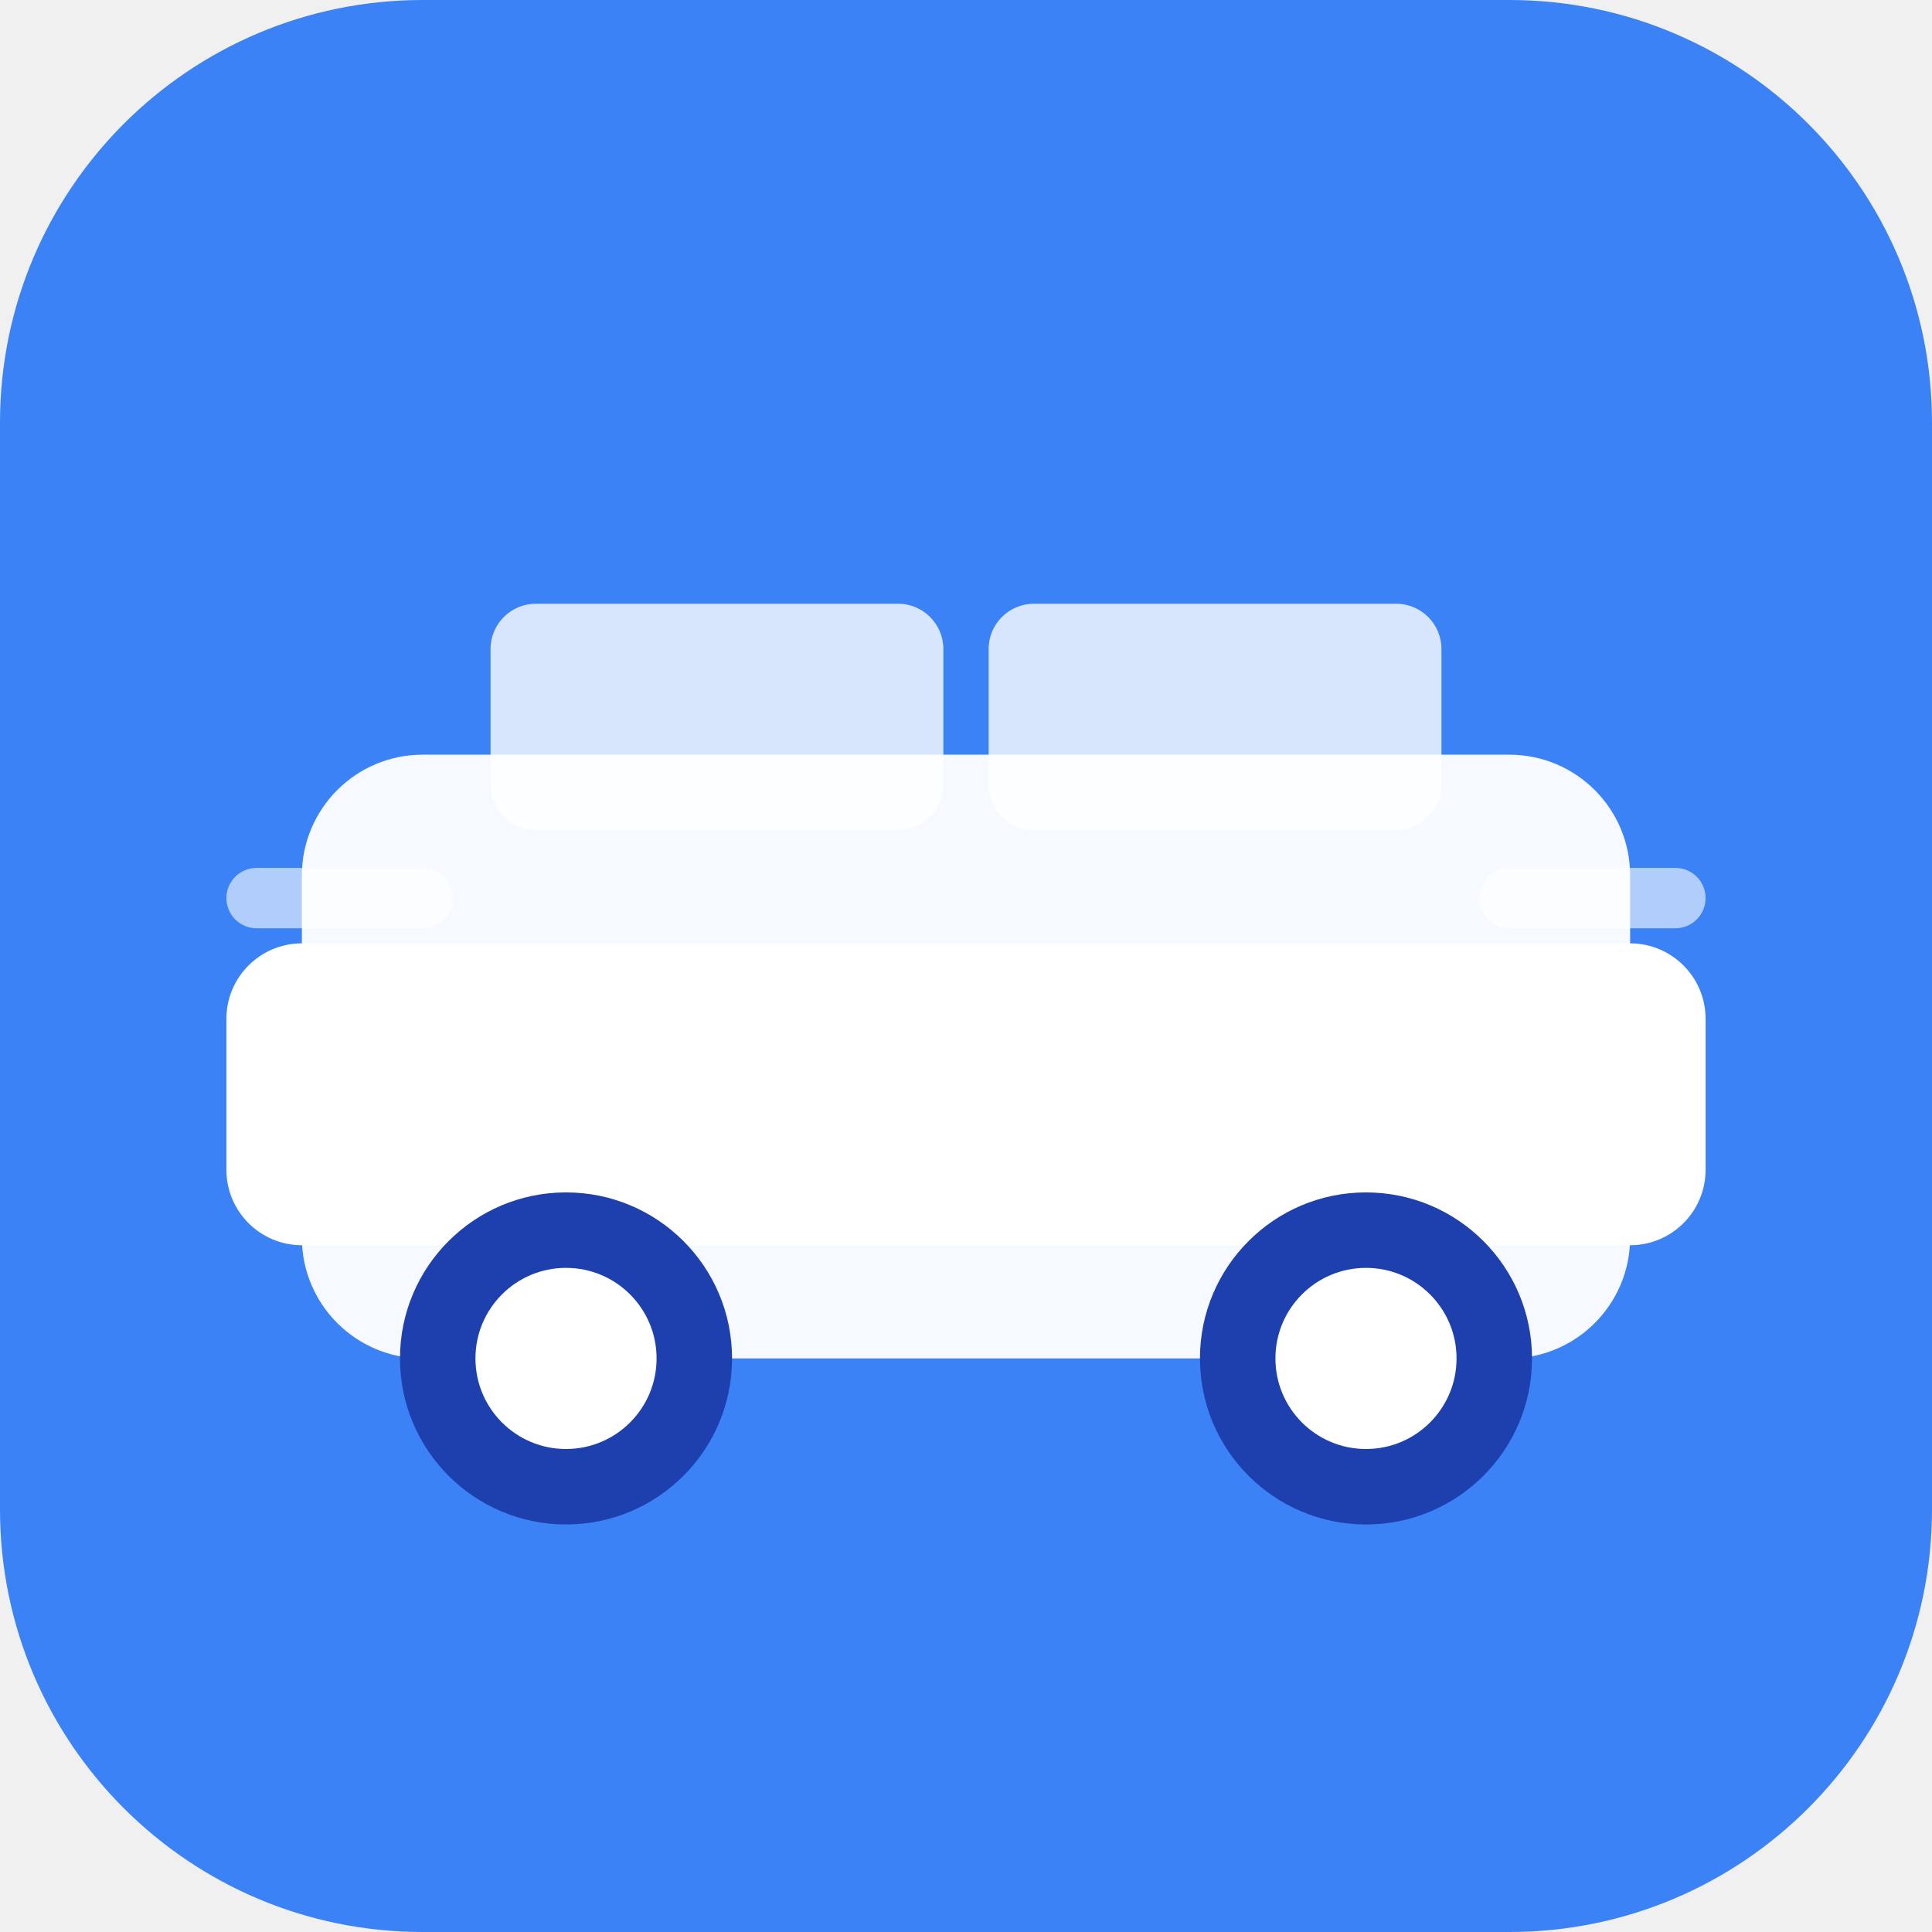
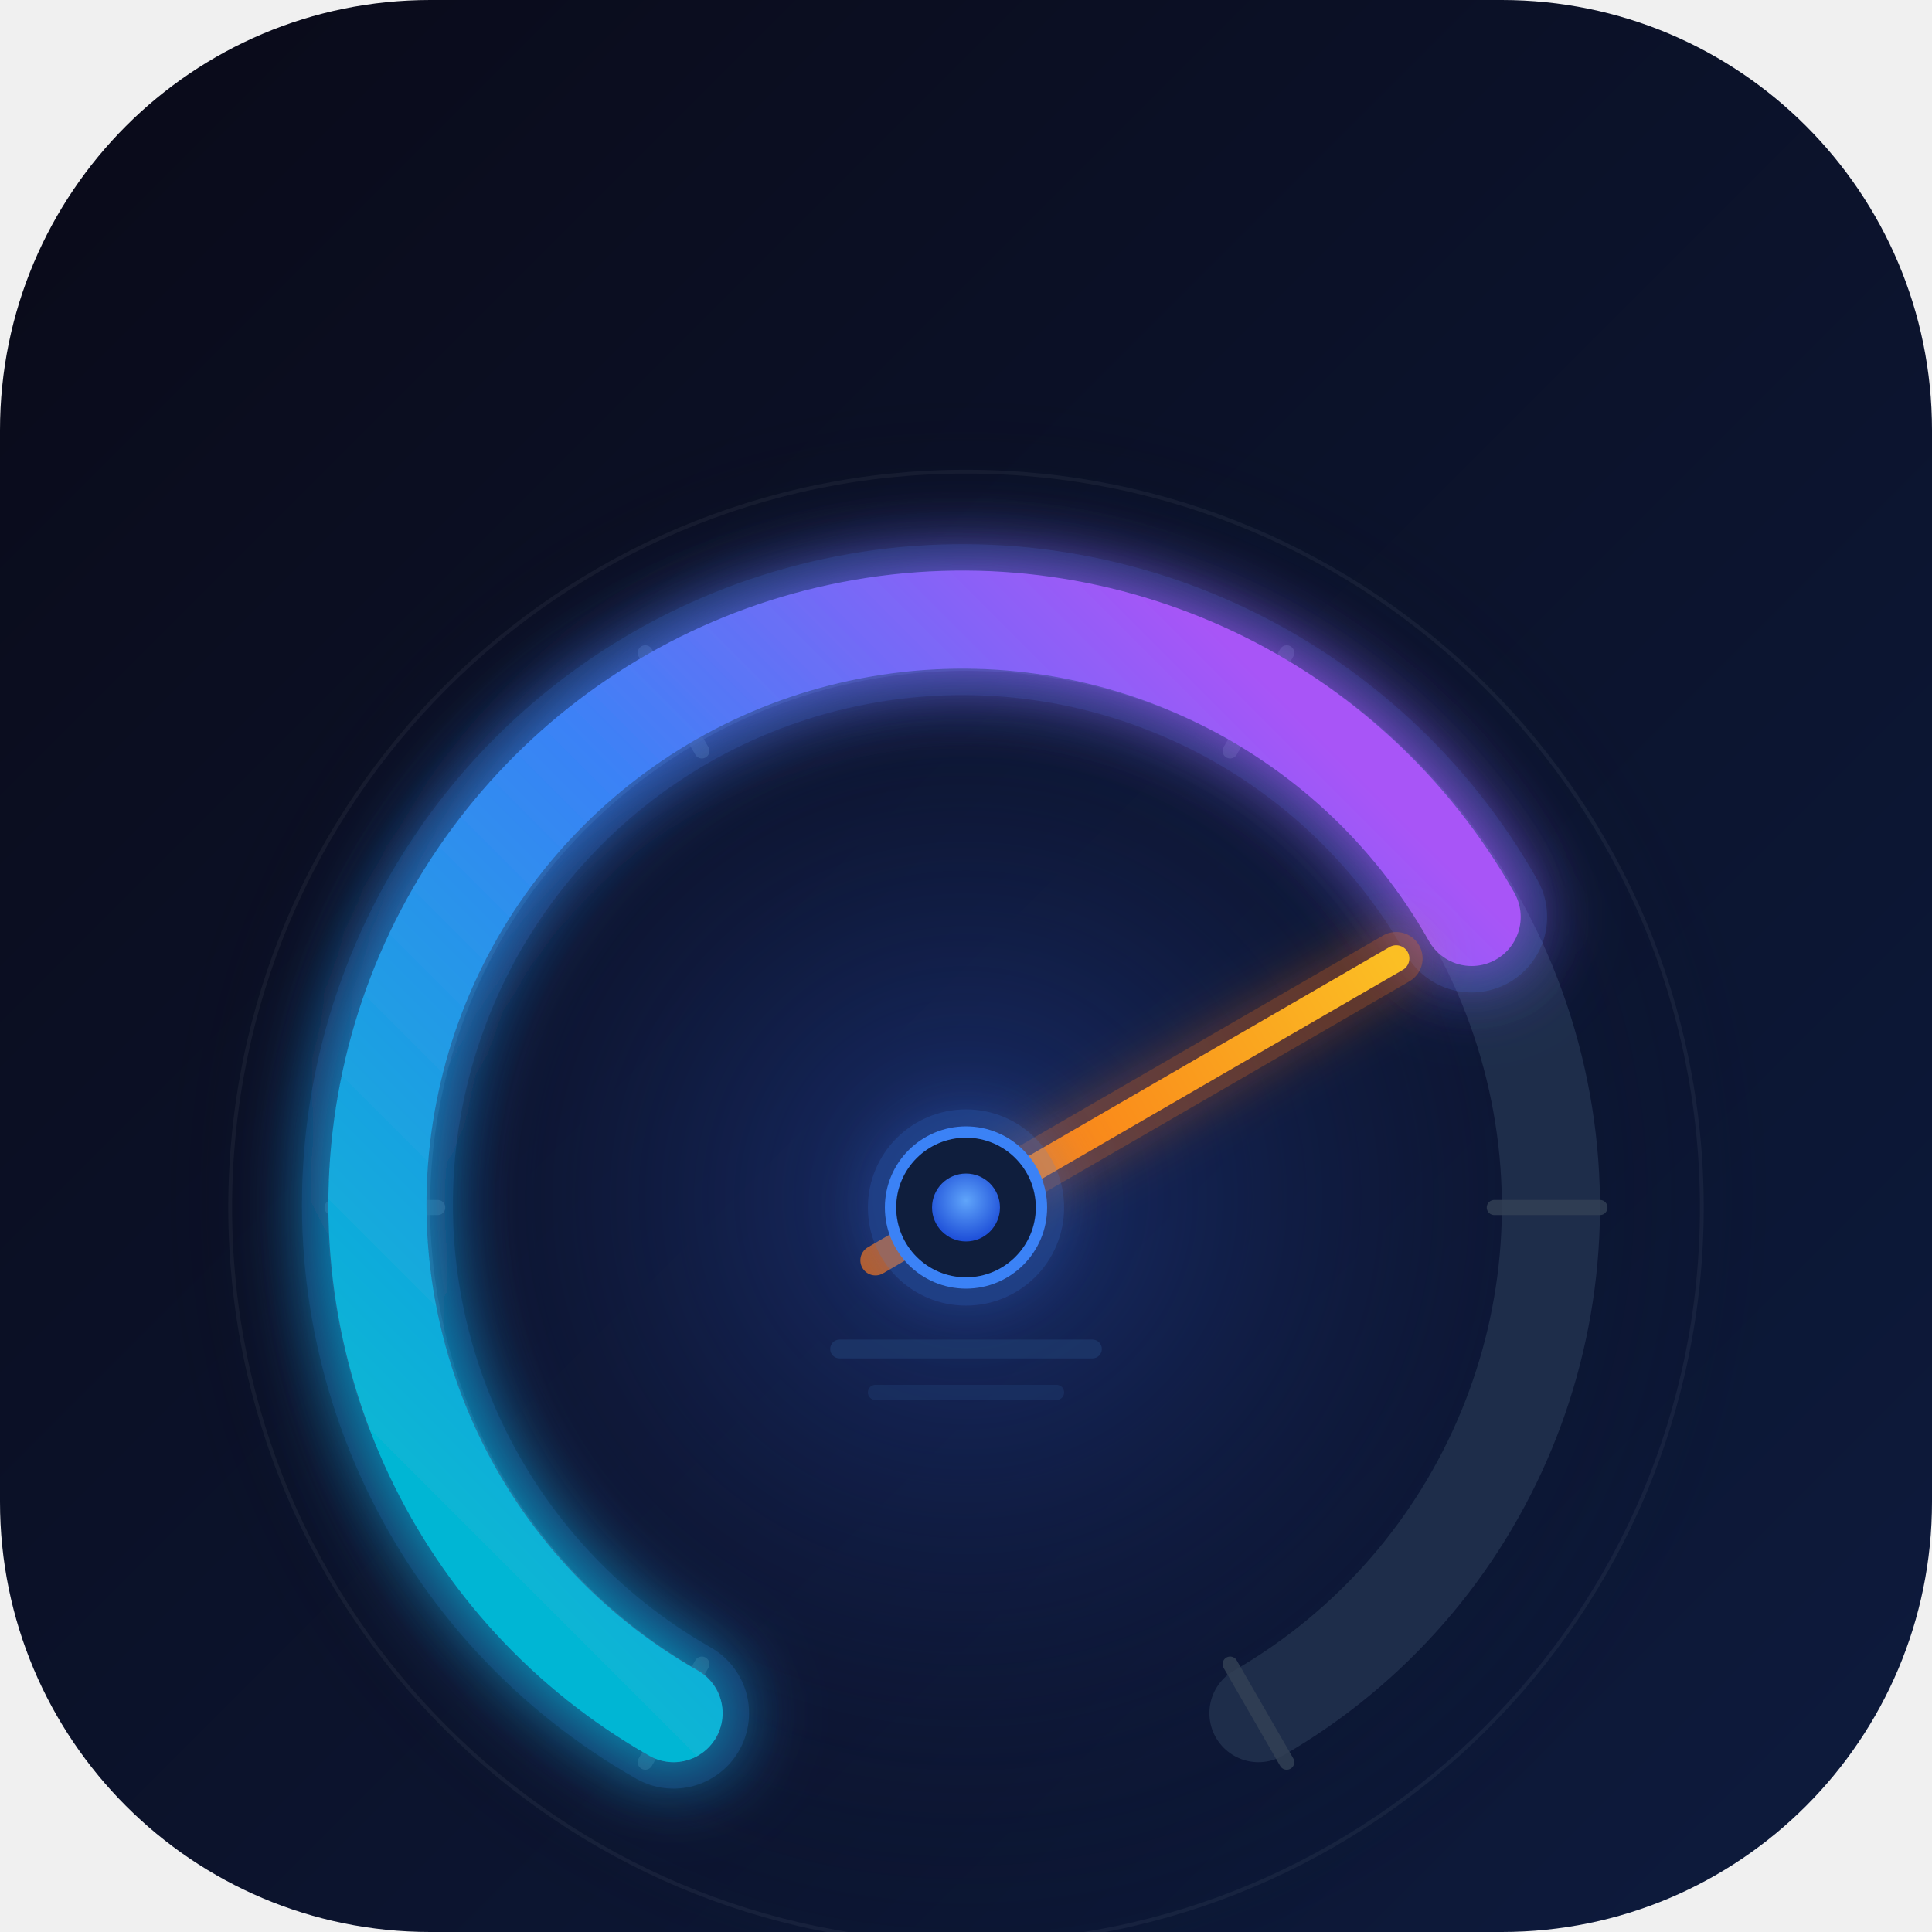
<svg xmlns="http://www.w3.org/2000/svg" viewBox="0 0 512 512">
-   <rect width="512" height="512" rx="112" fill="#3b82f6" />
-   <rect x="80" y="200" width="352" height="160" rx="32" fill="white" opacity="0.95" />
-   <rect x="60" y="250" width="392" height="80" rx="20" fill="white" />
-   <circle cx="150" cy="360" r="44" fill="#1e40af" />
-   <circle cx="150" cy="360" r="24" fill="white" />
-   <circle cx="362" cy="360" r="44" fill="#1e40af" />
-   <circle cx="362" cy="360" r="24" fill="white" />
-   <rect x="130" y="160" width="120" height="60" rx="12" fill="white" opacity="0.8" />
-   <rect x="262" y="160" width="120" height="60" rx="12" fill="white" opacity="0.8" />
-   <rect x="60" y="230" width="60" height="16" rx="8" fill="white" opacity="0.6" />
-   <rect x="392" y="230" width="60" height="16" rx="8" fill="white" opacity="0.6" />
+   <defs>
+     <linearGradient id="bg" x1="0" y1="0" x2="512" y2="512" gradientUnits="userSpaceOnUse">
+       <stop offset="0%" stop-color="#0a0a18" />
+       <stop offset="100%" stop-color="#0d1b3e" />
+     </linearGradient>
+     <linearGradient id="arcFill" x1="176" y1="459" x2="395" y2="240" gradientUnits="userSpaceOnUse">
+       <stop offset="0%" stop-color="#06b6d4" />
+       <stop offset="55%" stop-color="#3b82f6" />
+       <stop offset="100%" stop-color="#a855f7" />
+     </linearGradient>
+     <linearGradient id="needleGrad" x1="256" y1="320" x2="370" y2="254" gradientUnits="userSpaceOnUse">
+       <stop offset="0%" stop-color="#f97316" />
+       <stop offset="100%" stop-color="#fbbf24" />
+     </linearGradient>
+     <radialGradient id="hubGrad" cx="50%" cy="40%" r="60%">
+       <stop offset="0%" stop-color="#60a5fa" />
+       <stop offset="100%" stop-color="#1d4ed8" />
+     </radialGradient>
+     <radialGradient id="bgGlow" cx="50%" cy="62%" r="42%" gradientUnits="userSpaceOnUse">
+       <stop offset="0%" stop-color="#1e3a8a" stop-opacity="0.7" />
+       <stop offset="100%" stop-color="#0a0a18" stop-opacity="0" />
+     </radialGradient>
+     <filter id="arcGlow" x="-20%" y="-20%" width="140%" height="140%">
+       <feGaussianBlur stdDeviation="10" result="blur" />
+       <feMerge>
+         <feMergeNode in="blur" />
+         <feMergeNode in="SourceGraphic" />
+       </feMerge>
+     </filter>
+     <filter id="needleGlow" x="-60%" y="-60%" width="220%" height="220%">
+       <feGaussianBlur stdDeviation="7" result="blur" />
+       <feMerge>
+         <feMergeNode in="blur" />
+         <feMergeNode in="SourceGraphic" />
+       </feMerge>
+     </filter>
+     <filter id="hubGlow" x="-60%" y="-60%" width="220%" height="220%">
+       <feGaussianBlur stdDeviation="8" result="blur" />
+       <feMerge>
+         <feMergeNode in="blur" />
+         <feMergeNode in="SourceGraphic" />
+       </feMerge>
+     </filter>
+   </defs>
+   <rect width="512" height="512" rx="114" fill="url(#bg)" />
+   <rect width="512" height="512" rx="114" fill="url(#bgGlow)" />
+   <circle cx="256" cy="320" r="195" fill="none" stroke="#ffffff" stroke-width="1" opacity="0.05" />
+   <path d="M 178.5 454 A 155 155 0 1 1 333.5 454" fill="none" stroke="#1e2d4a" stroke-width="26" stroke-linecap="round" />
+   <g stroke="#334155" stroke-width="4" stroke-linecap="round" opacity="0.8">
+     <line x1="186" y1="441" x2="171" y2="467" />
+     <line x1="116" y1="320" x2="88" y2="320" />
+     <line x1="186" y1="199" x2="171" y2="173" />
+     <line x1="326" y1="199" x2="341" y2="173" />
+     <line x1="396" y1="320" x2="424" y2="320" />
+     <line x1="326" y1="441" x2="341" y2="467" />
+   </g>
+   <path d="M 178.5 454 A 155 155 0 1 1 390 243" fill="none" stroke="#3b82f6" stroke-width="40" stroke-linecap="round" opacity="0.25" filter="url(#arcGlow)" />
+   <path d="M 178.5 454 A 155 155 0 1 1 390 243" fill="none" stroke="url(#arcFill)" stroke-width="26" stroke-linecap="round" filter="url(#arcGlow)" />
+   <line x1="256" y1="320" x2="232" y2="334" stroke="#f97316" stroke-width="8" stroke-linecap="round" opacity="0.7" />
+   <line x1="256" y1="320" x2="370" y2="254" stroke="#f97316" stroke-width="14" stroke-linecap="round" opacity="0.35" filter="url(#needleGlow)" />
+   <line x1="256" y1="320" x2="370" y2="254" stroke="url(#needleGrad)" stroke-width="7" stroke-linecap="round" />
+   <circle cx="256" cy="320" r="26" fill="#3b82f6" opacity="0.25" filter="url(#hubGlow)" />
+   <circle cx="256" cy="320" r="20" fill="#0f1e3d" stroke="#3b82f6" stroke-width="3" />
+   <circle cx="256" cy="320" r="9" fill="url(#hubGrad)" />
+   <rect x="220" y="355" width="72" height="5" rx="2.5" fill="#1e3a6e" opacity="0.7" />
+   <rect x="230" y="367" width="52" height="4" rx="2" fill="#1e3a6e" opacity="0.5" />
</svg>
